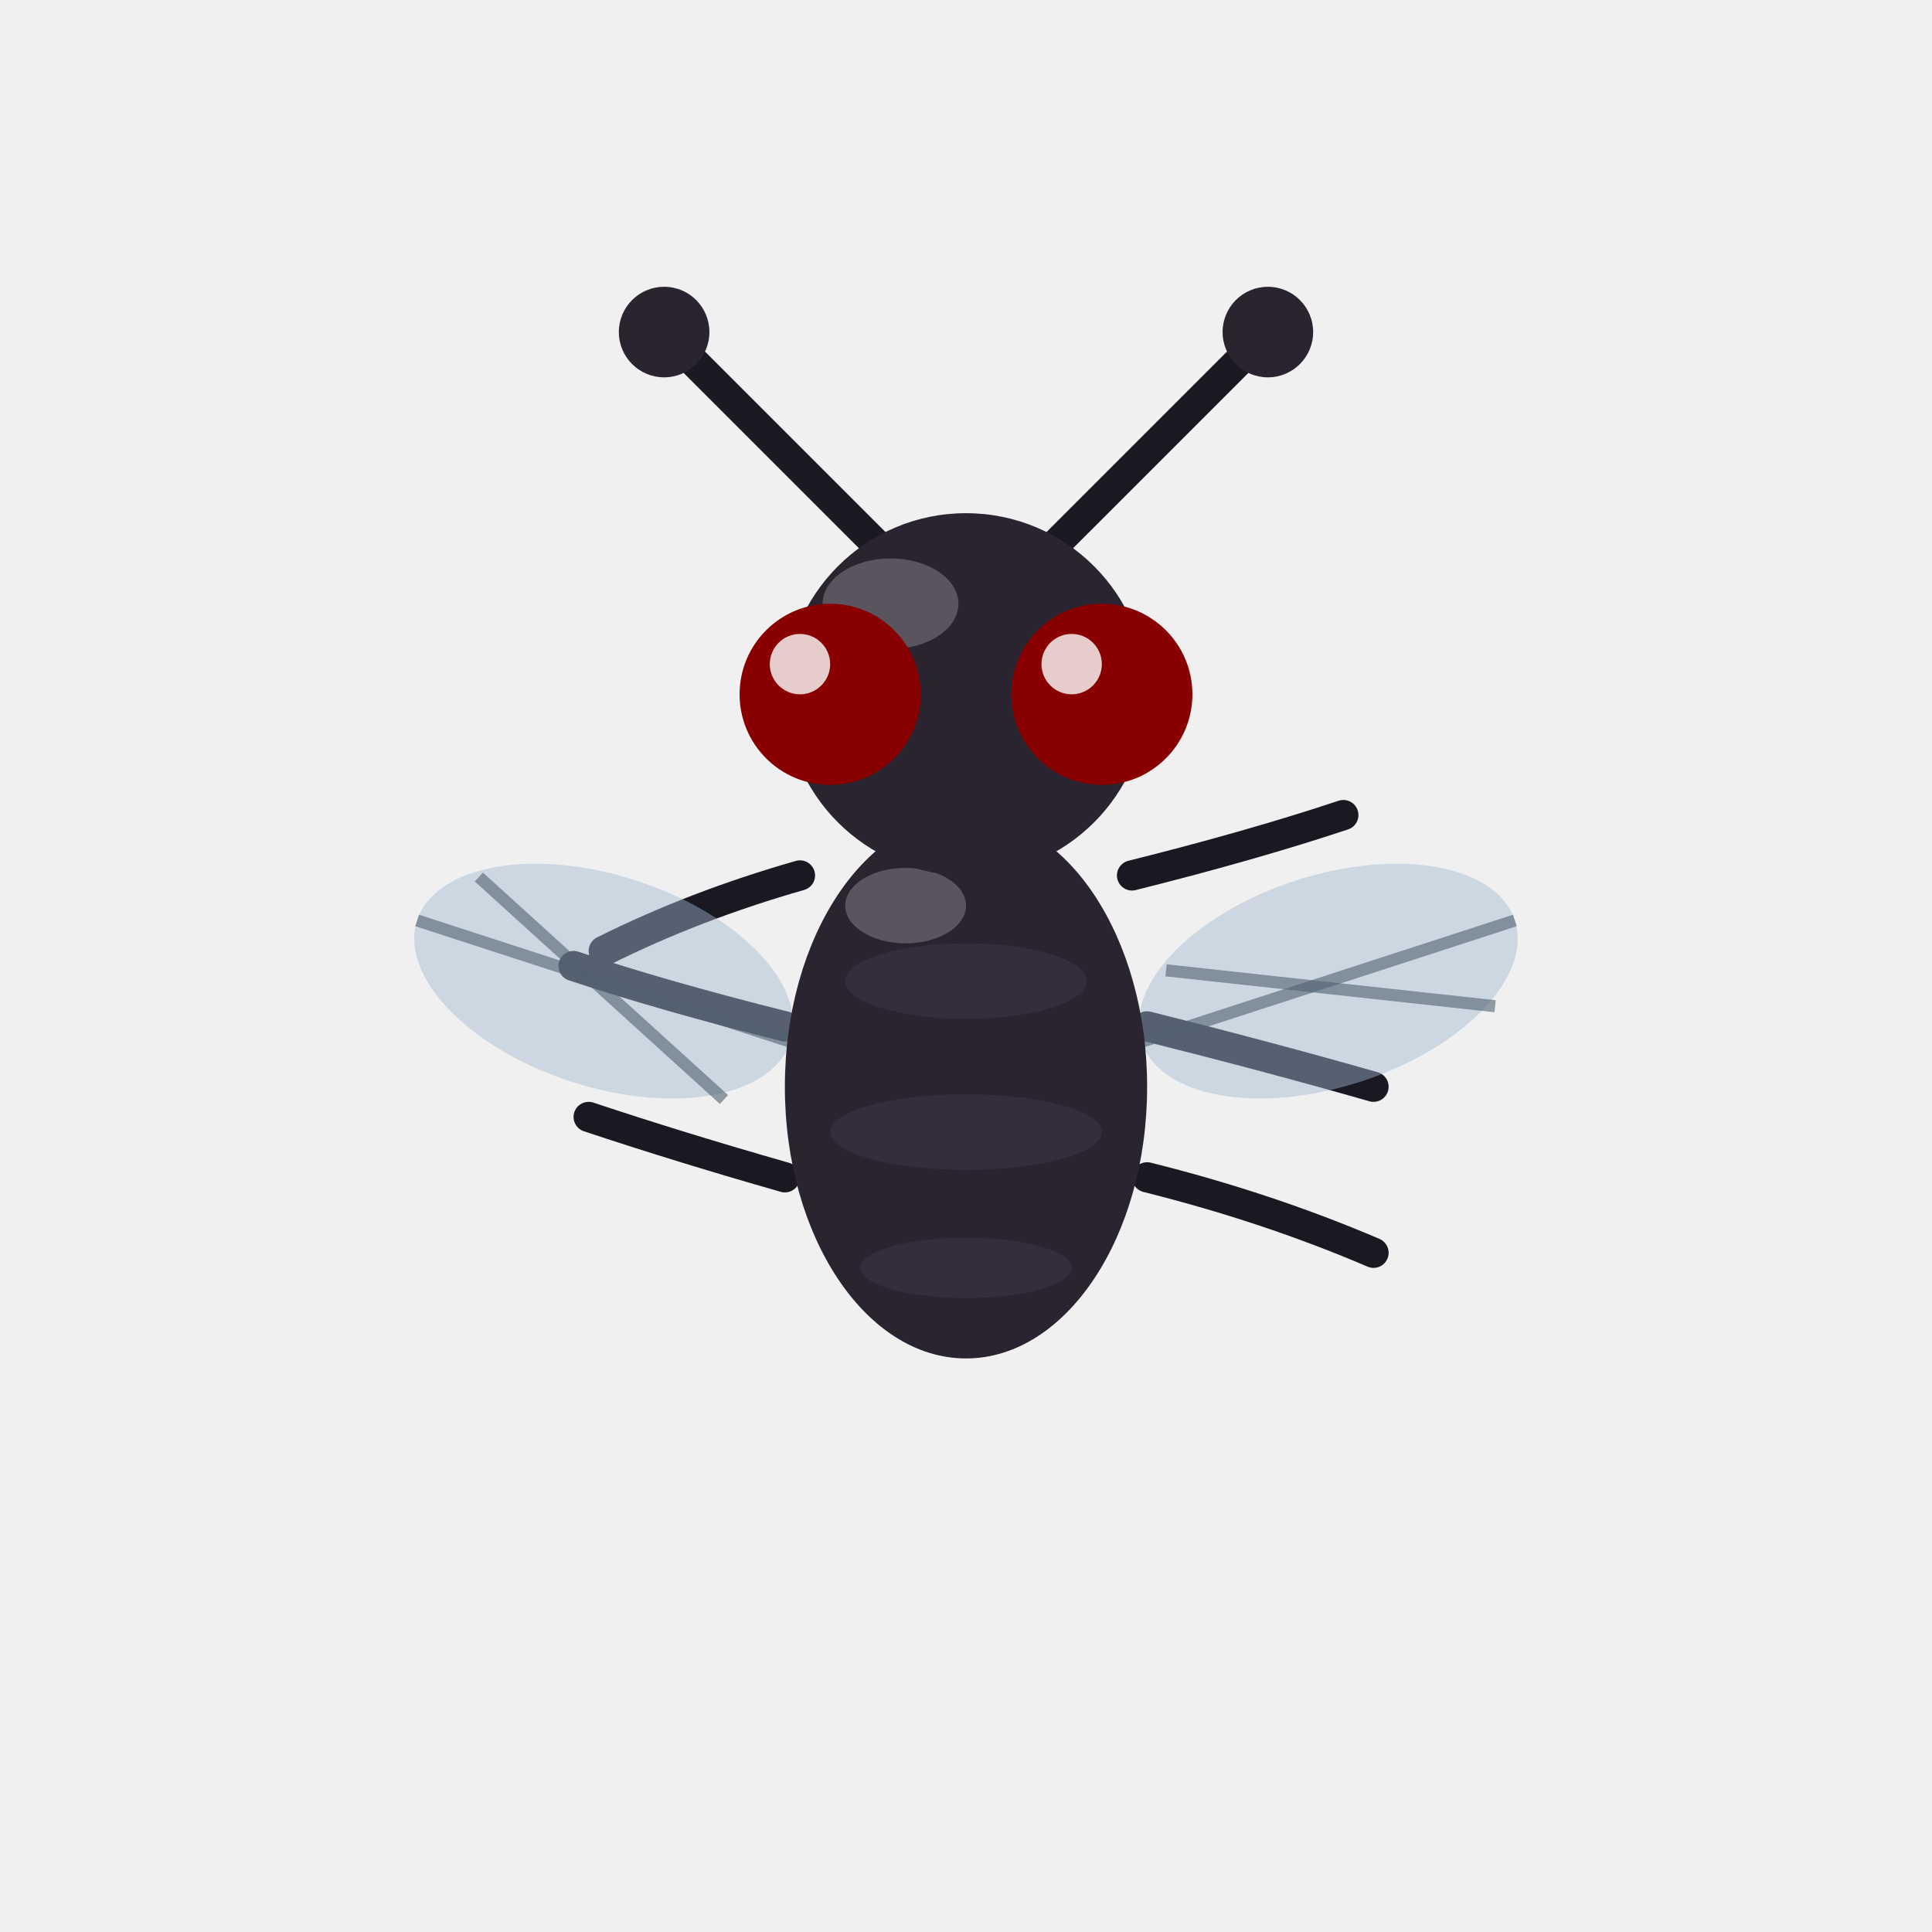
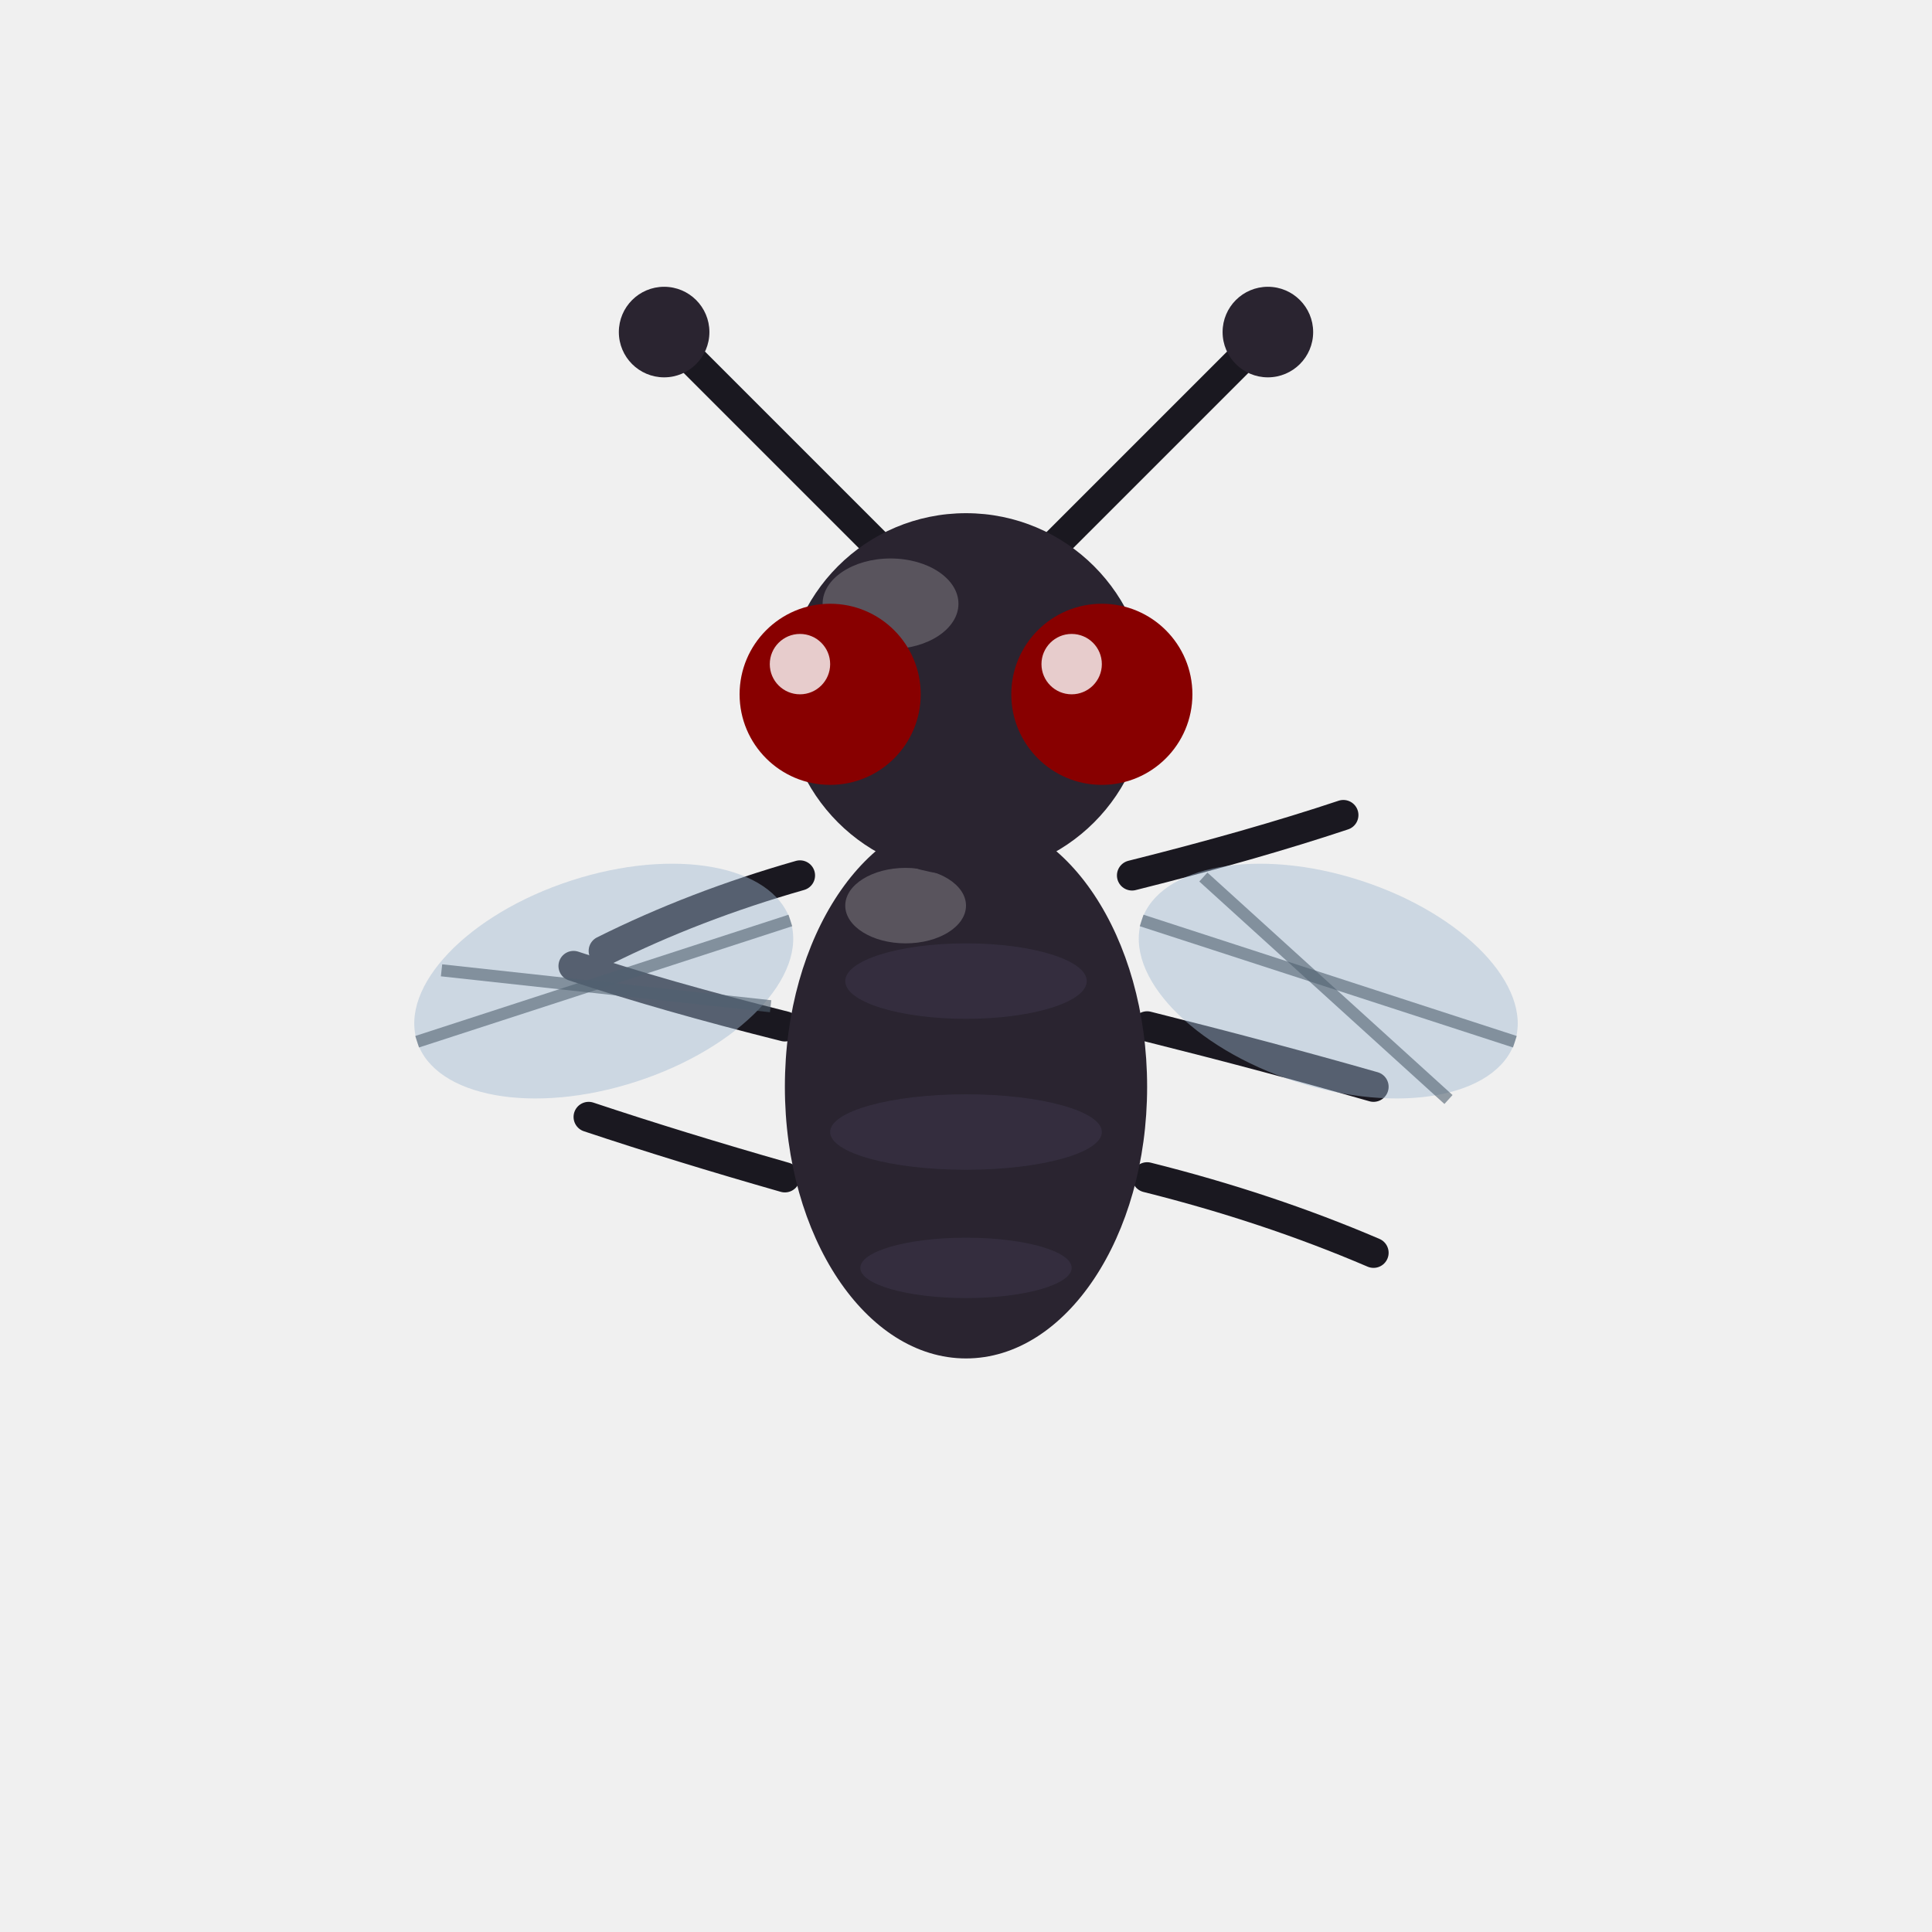
<svg xmlns="http://www.w3.org/2000/svg" width="128" height="128" viewBox="0 0 128 128">
  <path d="M 53 58 Q 46 60 40 63" stroke="#1A1820" stroke-width="2.0" stroke-linecap="round" fill="none" />
  <path d="M 52 68 Q 44 66 38 64" stroke="#1A1820" stroke-width="2.0" stroke-linecap="round" fill="none" />
  <path d="M 52 78 Q 45 76 39 74" stroke="#1A1820" stroke-width="2.0" stroke-linecap="round" fill="none" />
  <path d="M 75 58 Q 83 56 89 54" stroke="#1A1820" stroke-width="2.0" stroke-linecap="round" fill="none" />
  <path d="M 76 68 Q 84 70 91 72" stroke="#1A1820" stroke-width="2.0" stroke-linecap="round" fill="none" />
  <path d="M 76 78 Q 84 80 91 83" stroke="#1A1820" stroke-width="2.0" stroke-linecap="round" fill="none" />
  <path d="M 58 36 Q 50 28 44 22" stroke="#1A1820" stroke-width="2.0" stroke-linecap="round" fill="none" />
  <path d="M 70 36 Q 78 28 84 22" stroke="#1A1820" stroke-width="2.0" stroke-linecap="round" fill="none" />
  <circle cx="44" cy="22" r="3" fill="#2A2430" />
  <circle cx="84" cy="22" r="3" fill="#2A2430" />
-   <g transform="rotate(18, 40, 65)">
+   <g transform="rotate(-18, 40, 65)">
    <ellipse cx="40" cy="65" rx="13" ry="7" fill="#A0B8D0" opacity="0.45" />
    <line x1="27" y1="65" x2="53" y2="65" stroke="#506070" stroke-width="0.8" opacity="0.60" />
    <line x1="30" y1="61" x2="50" y2="70" stroke="#506070" stroke-width="0.8" opacity="0.60" />
  </g>
-   <g transform="rotate(-18, 88, 65)">
+   <g transform="rotate(18, 88, 65)">
    <ellipse cx="88" cy="65" rx="13" ry="7" fill="#A0B8D0" opacity="0.45" />
    <line x1="75" y1="65" x2="101" y2="65" stroke="#506070" stroke-width="0.8" opacity="0.60" />
    <line x1="78" y1="61" x2="98" y2="70" stroke="#506070" stroke-width="0.8" opacity="0.60" />
  </g>
  <ellipse cx="64" cy="72" rx="12" ry="18" fill="#2A2430" />
  <ellipse cx="64" cy="65" rx="8" ry="2.5" fill="#3A3448" opacity="0.60" />
  <ellipse cx="64" cy="75" rx="9" ry="2.5" fill="#3A3448" opacity="0.60" />
  <ellipse cx="64" cy="84" rx="7" ry="2" fill="#3A3448" opacity="0.60" />
  <ellipse cx="60" cy="60" rx="4" ry="2.5" fill="white" opacity="0.22" />
  <circle cx="64" cy="46" r="12" fill="#2A2430" />
  <ellipse cx="59" cy="40" rx="4.5" ry="3" fill="white" opacity="0.22" />
  <circle cx="55" cy="46" r="6" fill="#880000" />
  <circle cx="73" cy="46" r="6" fill="#880000" />
  <circle cx="53" cy="44" r="2" fill="white" opacity="0.80" />
  <circle cx="71" cy="44" r="2" fill="white" opacity="0.80" />
</svg>
